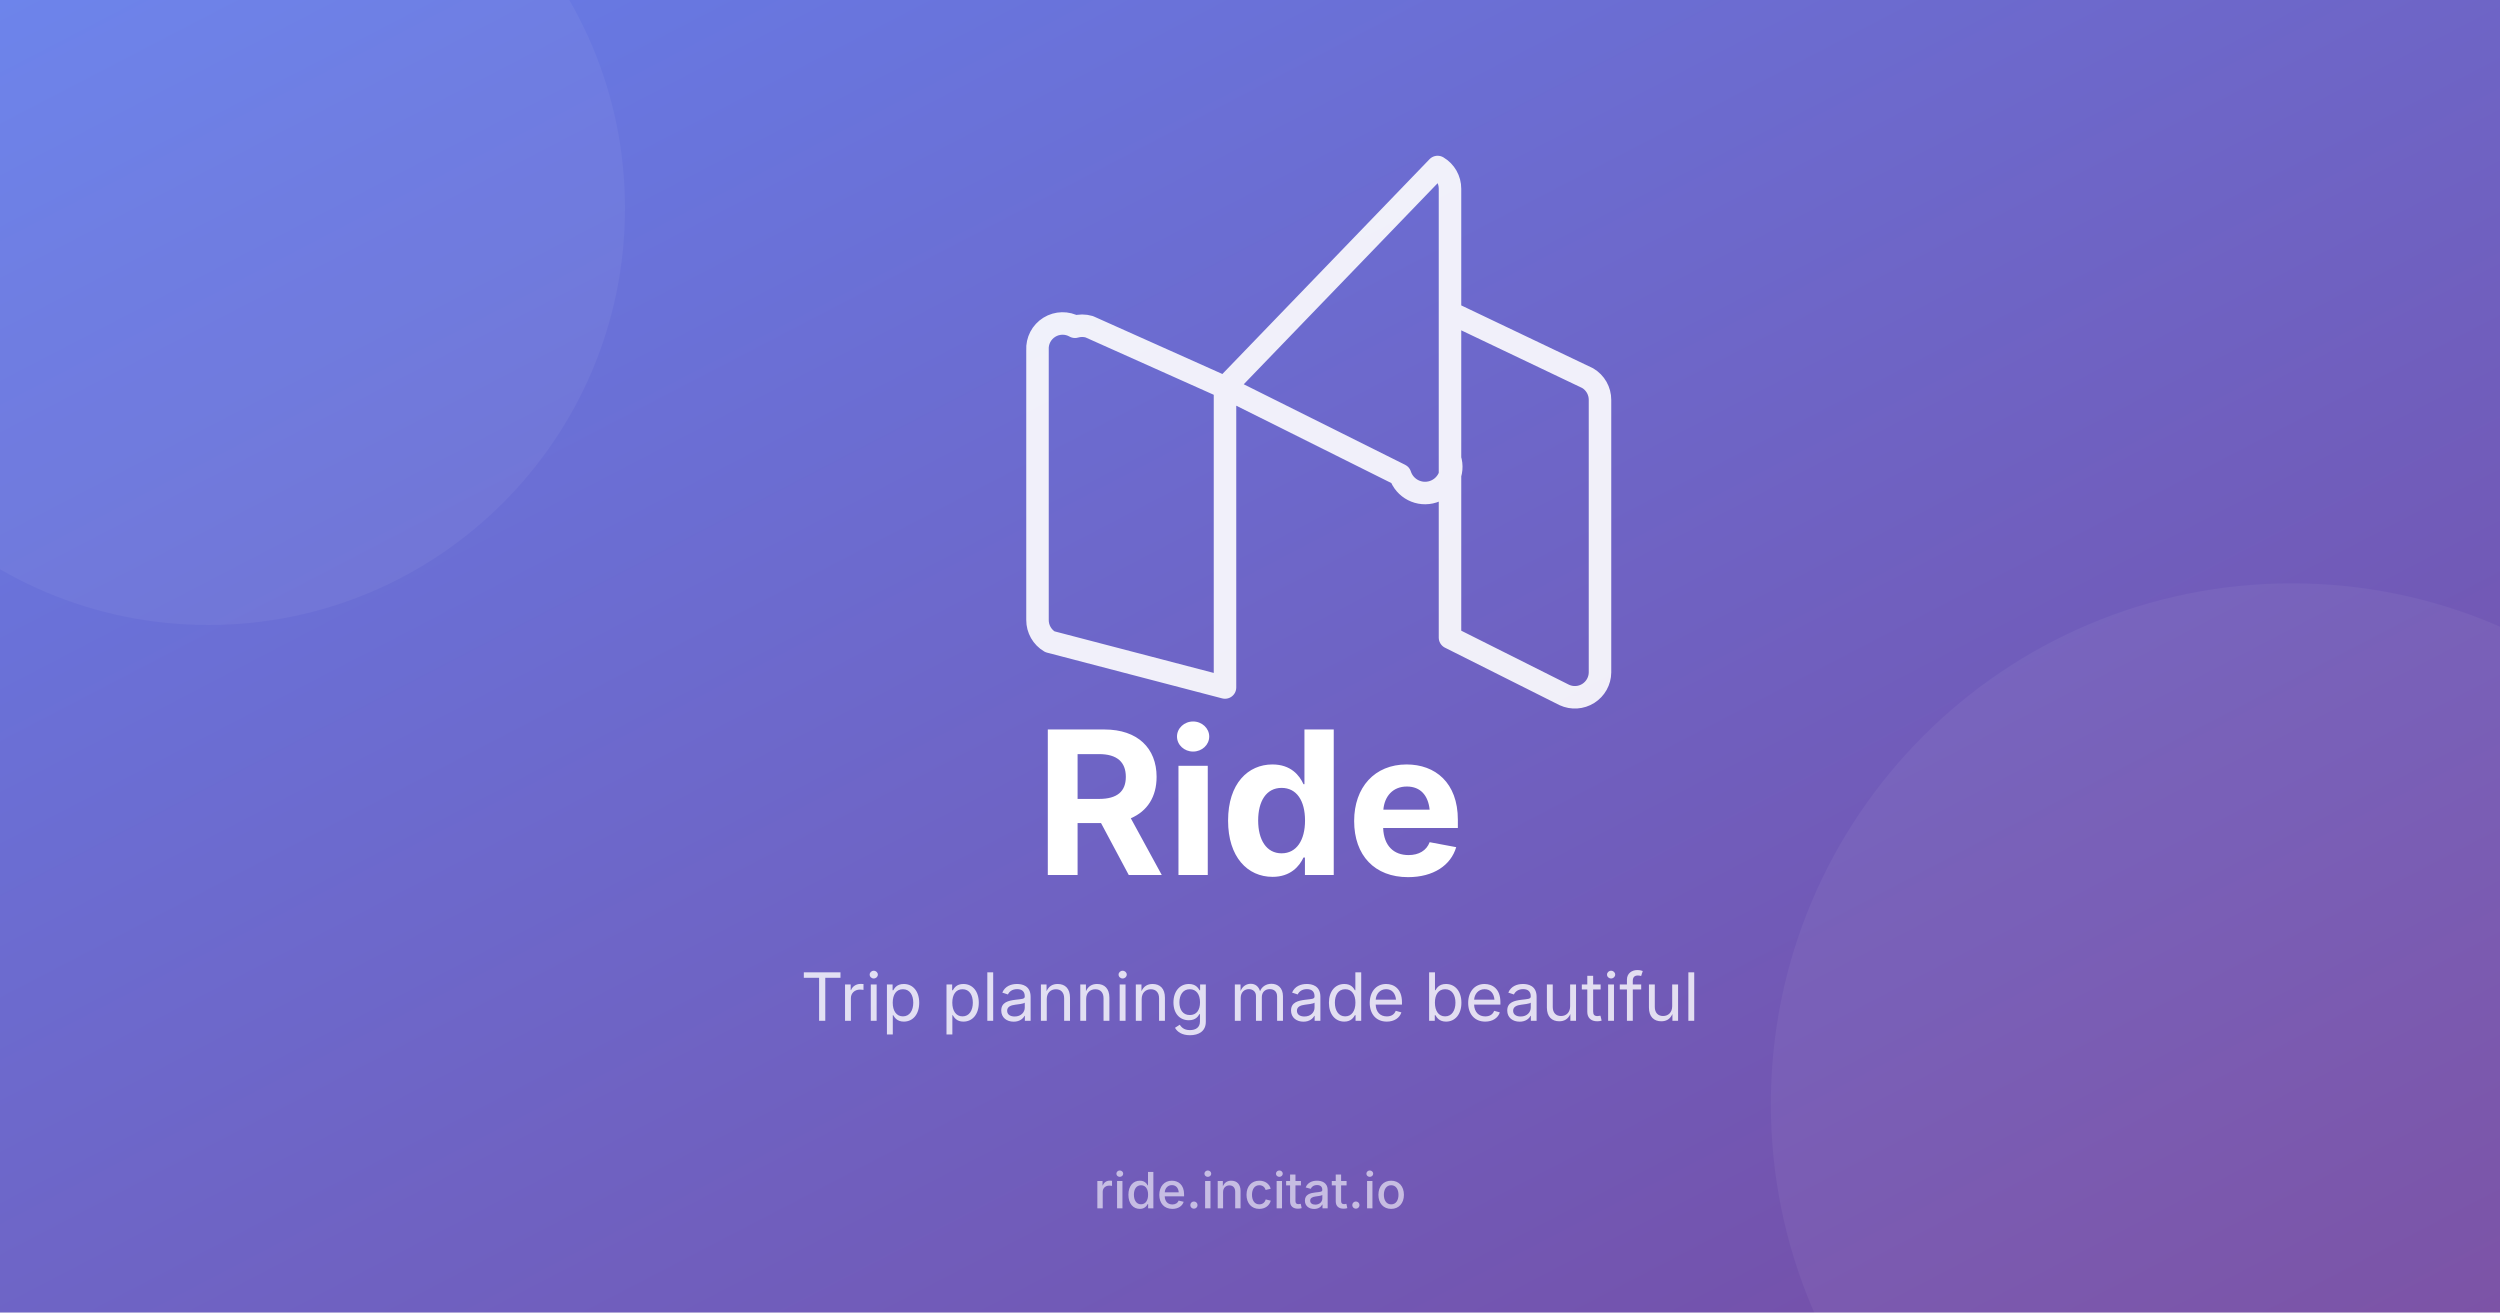
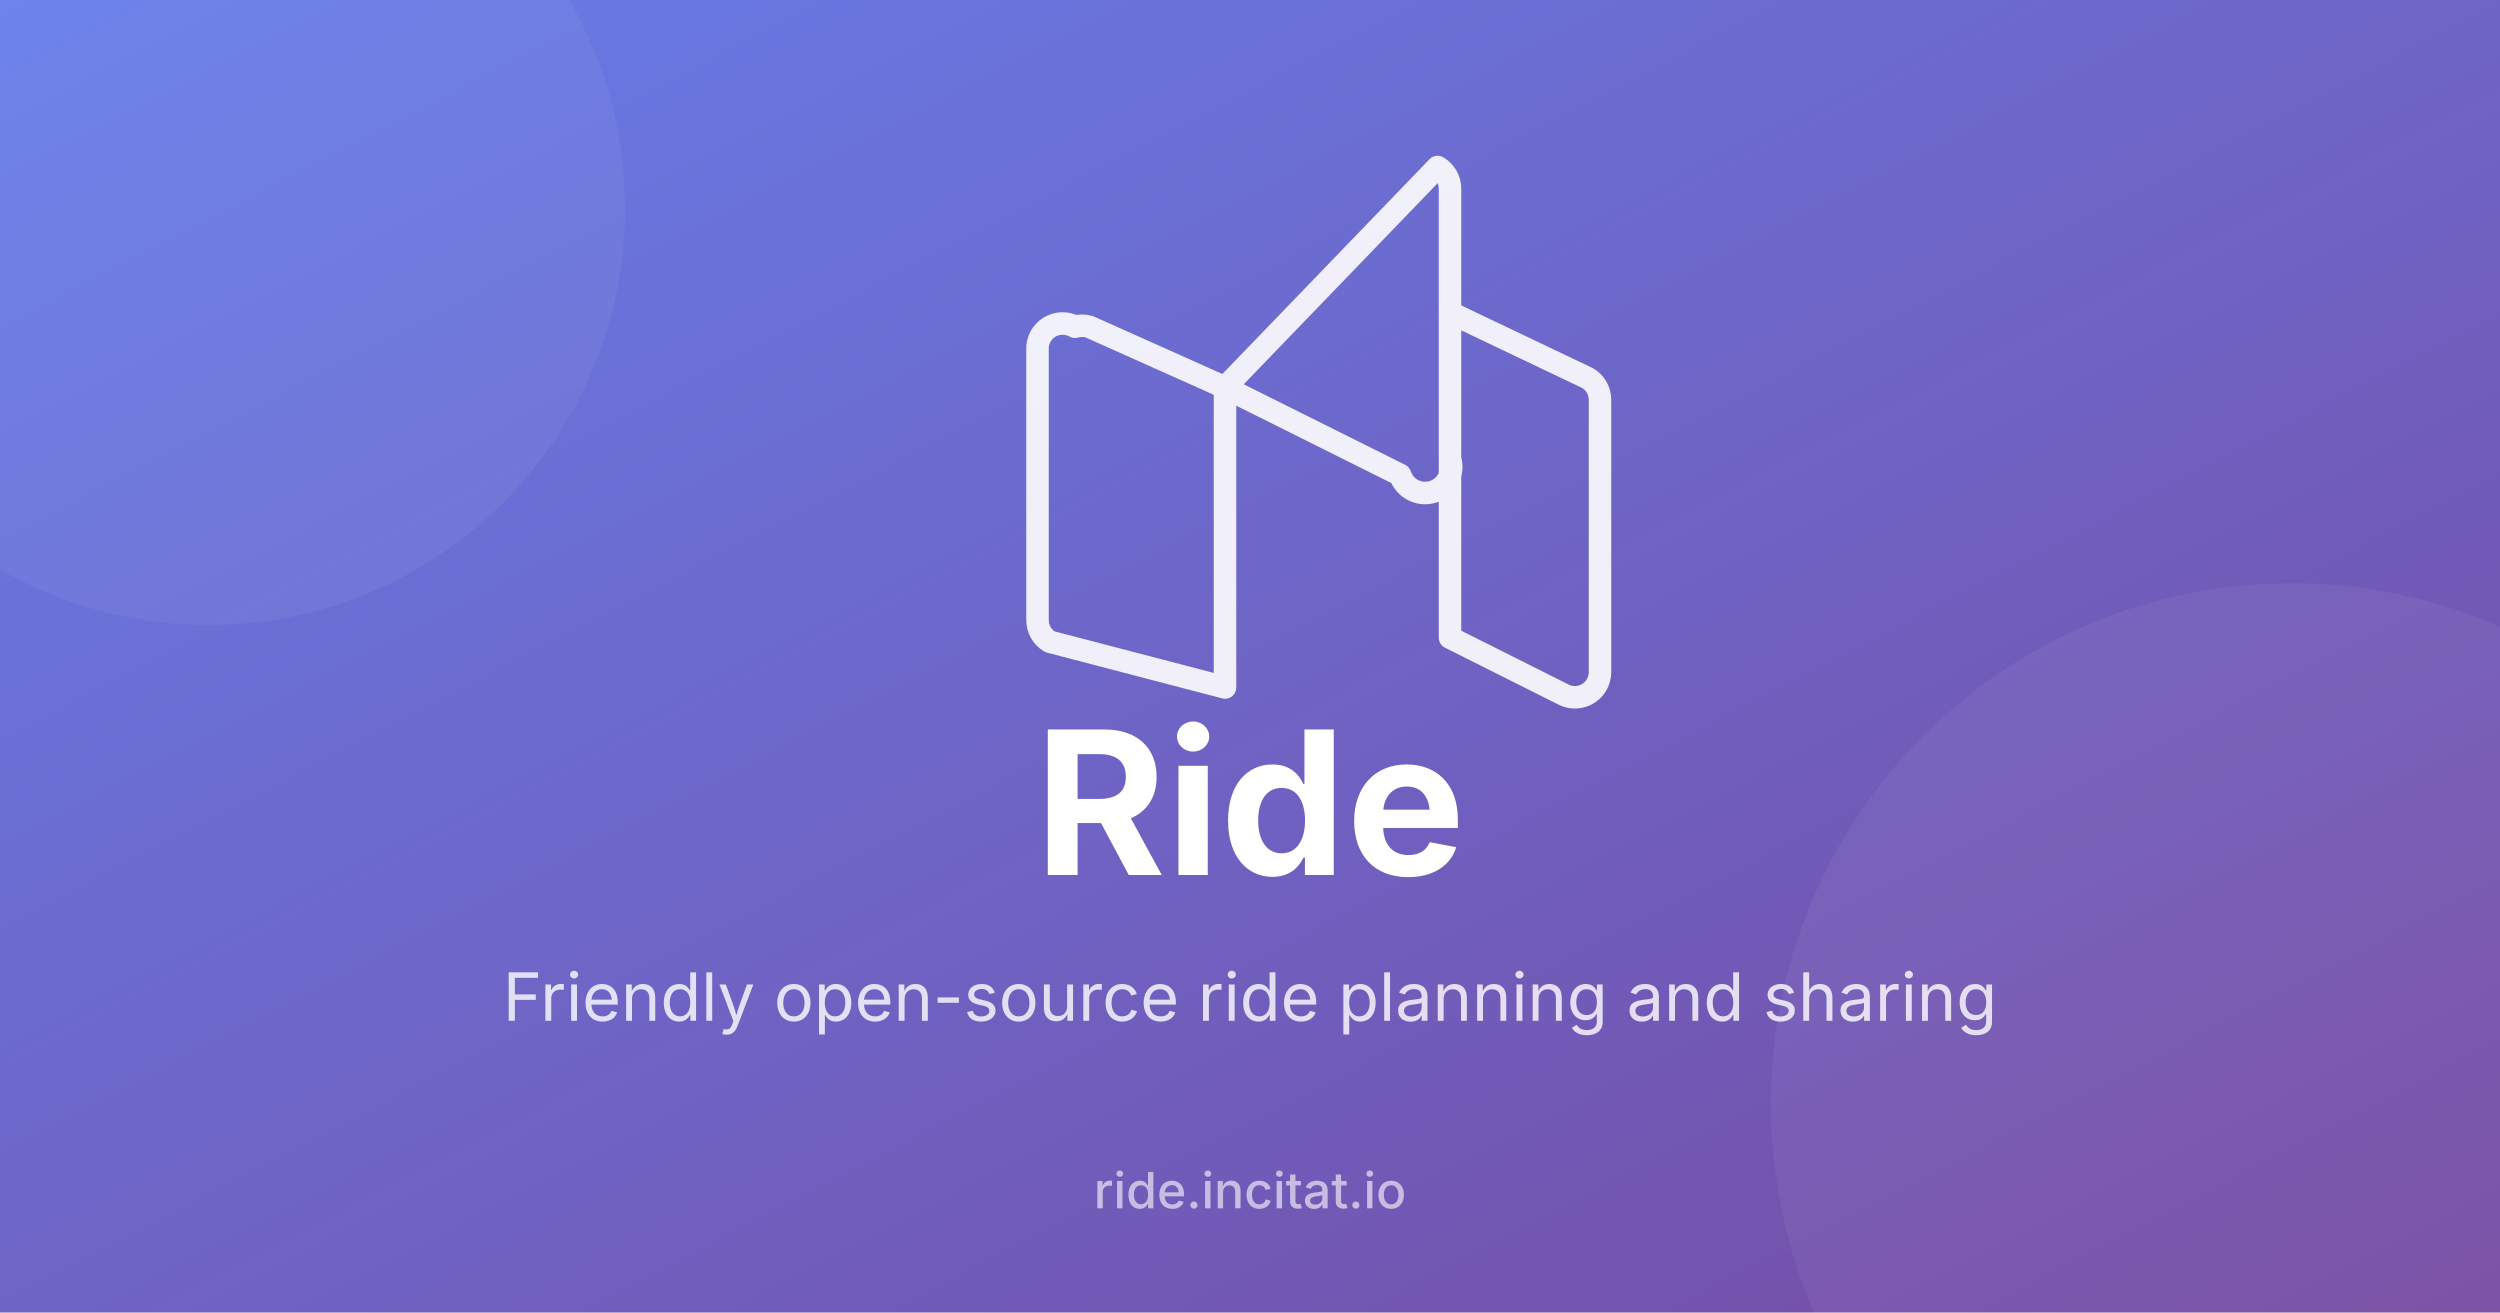
<svg xmlns="http://www.w3.org/2000/svg" width="1200" height="630" viewBox="0 0 1200 630" fill="none">
  <defs>
    <linearGradient id="bg" x1="0%" y1="0%" x2="100%" y2="100%">
      <stop offset="0%" style="stop-color:#667eea" />
      <stop offset="100%" style="stop-color:#764ba2" />
    </linearGradient>
  </defs>
  <rect width="1200" height="630" fill="url(#bg)" />
  <circle cx="100" cy="100" r="200" fill="rgba(255,255,255,0.05)" />
  <circle cx="1100" cy="530" r="250" fill="rgba(255,255,255,0.05)" />
  <g transform="translate(480, 150)">
    <path d="M60 20L23.8 3.8A6.7 6.7 0 0020 3.8 6.7 6.7 0 0010 10v72a6.7 6.7 0 003.3 5.8L60 100m0-80l46.7 23.3A6.7 6.7 0 00120 39V-33a6.7 6.7 0 00-3.3-5.8L60 20m0 80V20m60 66.7l30.5 15.3a6.7 6.7 0 009.5-6V23.3a6.7 6.7 0 00-3.3-5.8L120 0m0 86.7V0" stroke="rgba(255,255,255,0.9)" stroke-width="6" stroke-linecap="round" stroke-linejoin="round" fill="none" transform="scale(1.8)" />
  </g>
  <text x="600" y="420" font-family="system-ui, -apple-system, sans-serif" font-size="96" font-weight="700" fill="white" text-anchor="middle">
    Ride
  </text>
  <text x="600" y="490" font-family="system-ui, -apple-system, sans-serif" font-size="32" font-weight="400" fill="rgba(255,255,255,0.8)" text-anchor="middle">
-     Trip planning made beautiful
+     Friendly open-source ride planning and sharing
  </text>
  <text x="600" y="580" font-family="system-ui, -apple-system, sans-serif" font-size="24" font-weight="500" fill="rgba(255,255,255,0.6)" text-anchor="middle">
    ride.incitat.io
  </text>
</svg>
